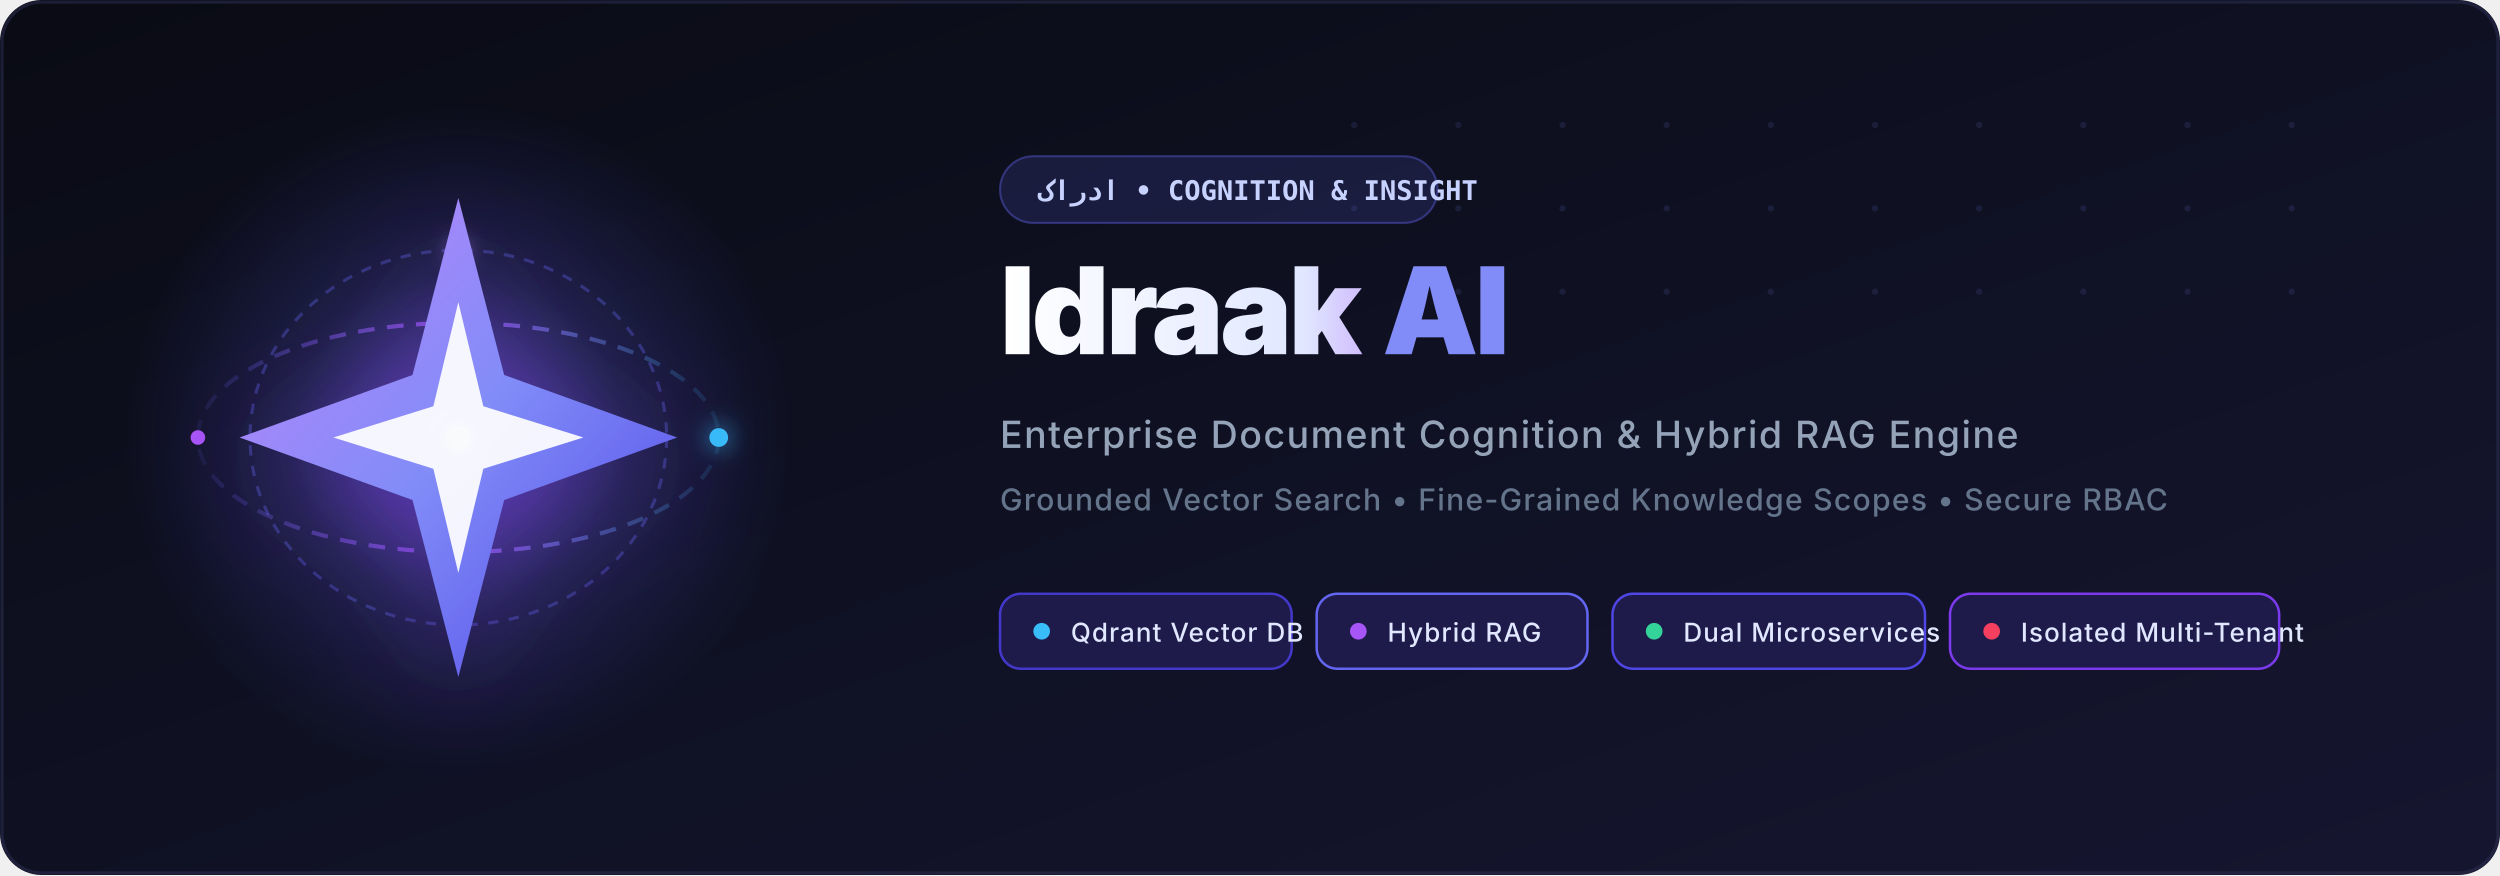
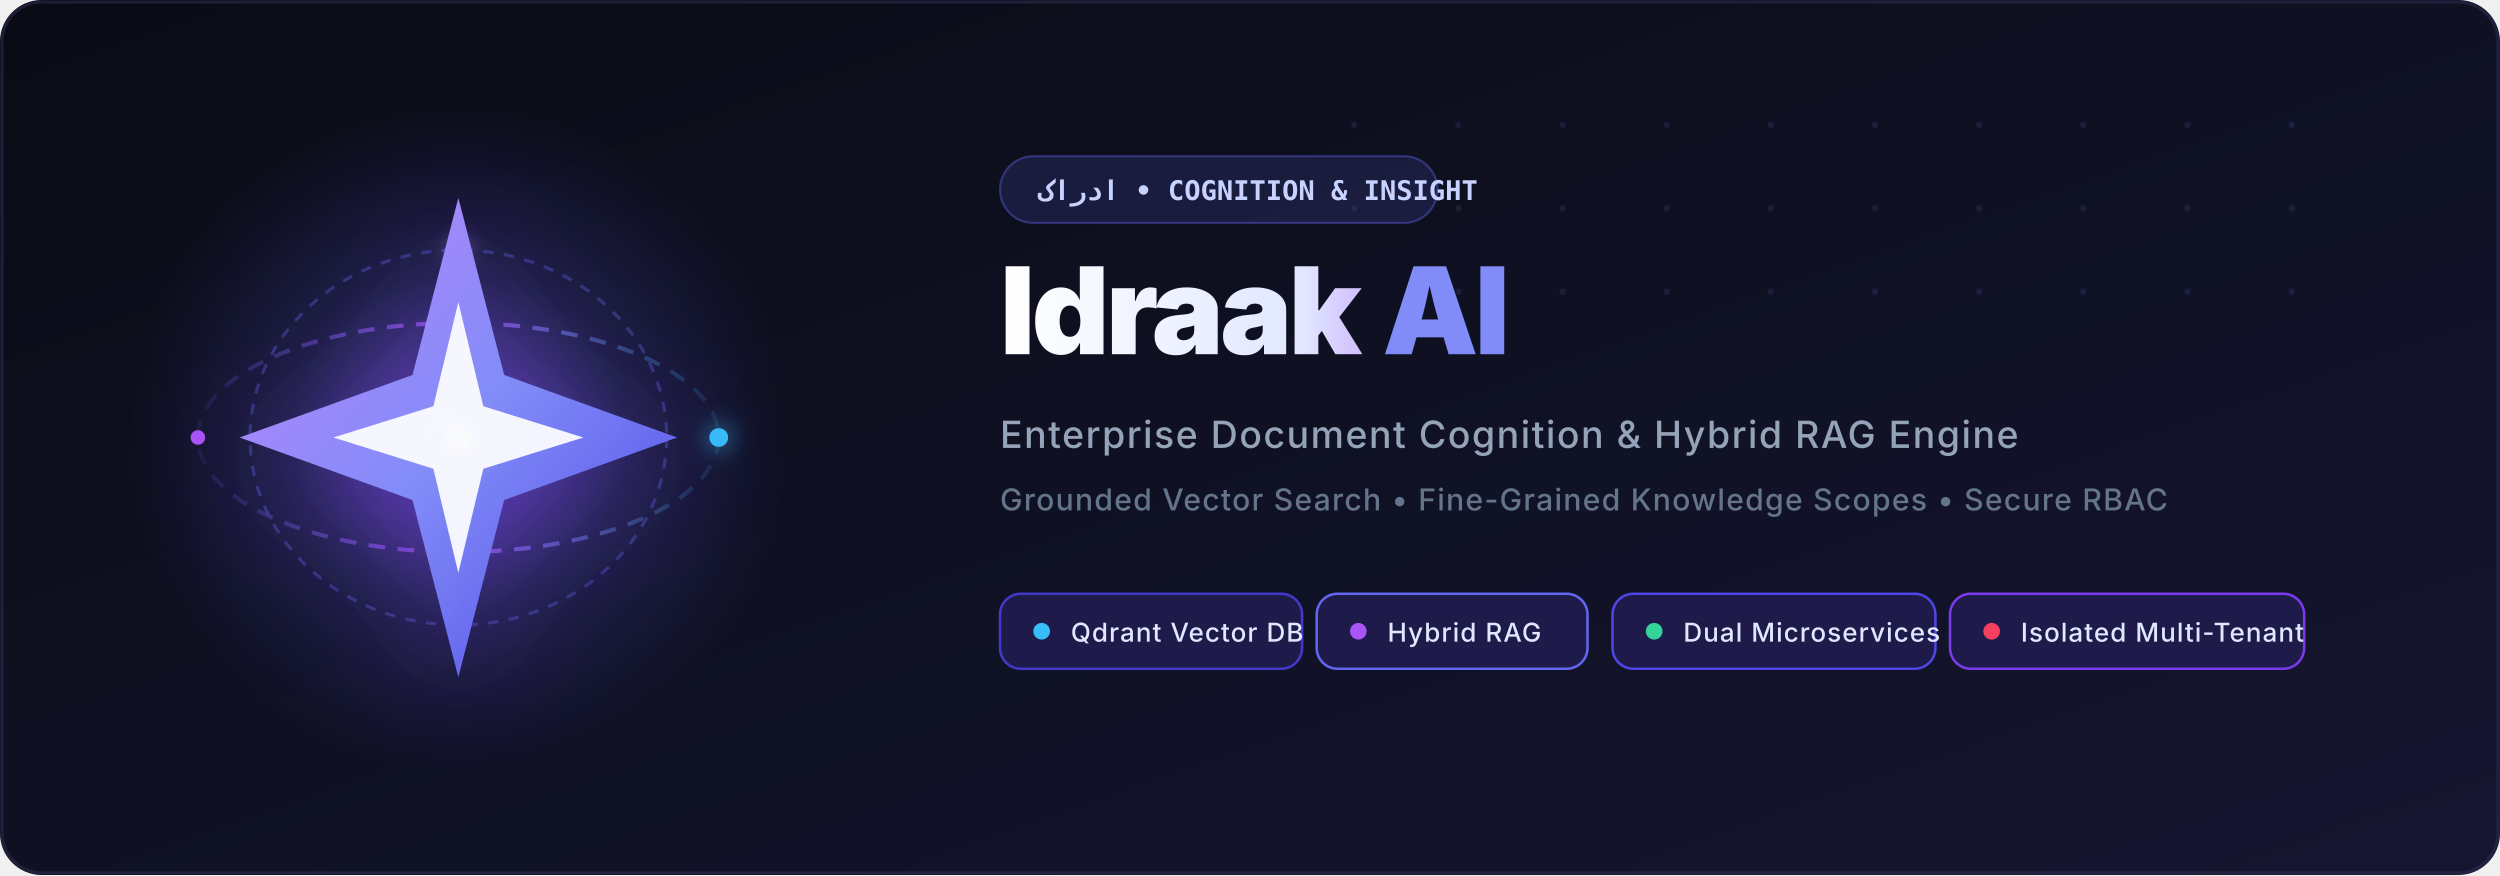
<svg xmlns="http://www.w3.org/2000/svg" viewBox="0 0 1200 420" width="100%" height="100%">
  <defs>
    <linearGradient id="bgGrad" x1="0%" y1="0%" x2="100%" y2="100%">
      <stop offset="0%" stop-color="#0a0b14" />
      <stop offset="50%" stop-color="#0f1123" />
      <stop offset="100%" stop-color="#161530" />
    </linearGradient>
    <radialGradient id="starGlow" cx="50%" cy="50%" r="50%">
      <stop offset="0%" stop-color="#8b5cf6" stop-opacity="0.65" />
      <stop offset="50%" stop-color="#6366f1" stop-opacity="0.2" />
      <stop offset="100%" stop-color="#4f46e5" stop-opacity="0" />
    </radialGradient>
    <linearGradient id="textGrad" x1="0%" y1="0%" x2="100%" y2="0%">
      <stop offset="0%" stop-color="#ffffff" />
      <stop offset="60%" stop-color="#e0e7ff" />
      <stop offset="100%" stop-color="#a855f7" />
    </linearGradient>
    <linearGradient id="emblemGrad" x1="0%" y1="0%" x2="100%" y2="100%">
      <stop offset="0%" stop-color="#c084fc" />
      <stop offset="50%" stop-color="#818cf8" />
      <stop offset="100%" stop-color="#4f46e5" />
    </linearGradient>
    <linearGradient id="orbitGrad" x1="0%" y1="0%" x2="100%" y2="0%">
      <stop offset="0%" stop-color="#6366f1" stop-opacity="0.1" />
      <stop offset="50%" stop-color="#a855f7" stop-opacity="0.8" />
      <stop offset="100%" stop-color="#38bdf8" stop-opacity="0.1" />
    </linearGradient>
    <style>
      @keyframes pulse {
        0%, 100% { transform: scale(1); opacity: 0.6; }
        50% { transform: scale(1.18); opacity: 0.95; }
      }
      @keyframes spinOrbit {
        from { transform: rotate(0deg); }
        to { transform: rotate(360deg); }
      }
      @keyframes counterSpin {
        from { transform: rotate(360deg); }
        to { transform: rotate(0deg); }
      }
      @keyframes floatEffect {
        0%, 100% { transform: translateY(0px); }
        50% { transform: translateY(-8px); }
      }
      @keyframes textShimmer {
        0%, 100% { opacity: 0.9; }
        50% { opacity: 1; }
      }
      .bg-glow {
        animation: pulse 5s ease-in-out infinite;
        transform-origin: 220px 210px;
      }
      .floating-emblem {
        animation: floatEffect 4s ease-in-out infinite;
      }
      .orbit-ring {
        animation: spinOrbit 14s linear infinite;
        transform-origin: 220px 210px;
      }
      .orbit-ring-reverse {
        animation: counterSpin 20s linear infinite;
        transform-origin: 220px 210px;
      }
      .title-text {
        font-family: 'DM Sans', 'Inter', -apple-system, system-ui, sans-serif;
        font-weight: 850;
        letter-spacing: -0.03em;
        animation: textShimmer 3s ease-in-out infinite;
      }
      .sub-text {
        font-family: 'Inter', -apple-system, system-ui, sans-serif;
        font-weight: 500;
        letter-spacing: 0.04em;
      }
      .tag-text {
        font-family: 'SFMono-Regular', Consolas, monospace;
        font-weight: 600;
      }
    </style>
  </defs>
  <rect width="1200" height="420" rx="20" fill="url(#bgGrad)" />
  <rect width="1198" height="418" x="1" y="1" rx="19" fill="none" stroke="#2a2c4e" stroke-width="1.5" stroke-opacity="0.6" />
  <g opacity="0.12" fill="#818cf8">
    <circle cx="650" cy="60" r="1.5" />
    <circle cx="700" cy="60" r="1.5" />
    <circle cx="750" cy="60" r="1.5" />
    <circle cx="800" cy="60" r="1.5" />
    <circle cx="850" cy="60" r="1.5" />
    <circle cx="900" cy="60" r="1.5" />
    <circle cx="950" cy="60" r="1.5" />
    <circle cx="1000" cy="60" r="1.5" />
    <circle cx="1050" cy="60" r="1.5" />
    <circle cx="1100" cy="60" r="1.5" />
    <circle cx="650" cy="100" r="1.5" />
    <circle cx="700" cy="100" r="1.5" />
    <circle cx="750" cy="100" r="1.5" />
    <circle cx="800" cy="100" r="1.5" />
    <circle cx="850" cy="100" r="1.5" />
    <circle cx="900" cy="100" r="1.5" />
    <circle cx="950" cy="100" r="1.5" />
    <circle cx="1000" cy="100" r="1.5" />
    <circle cx="1050" cy="100" r="1.5" />
    <circle cx="1100" cy="100" r="1.5" />
    <circle cx="650" cy="140" r="1.5" />
    <circle cx="700" cy="140" r="1.5" />
    <circle cx="750" cy="140" r="1.5" />
    <circle cx="800" cy="140" r="1.5" />
    <circle cx="850" cy="140" r="1.5" />
    <circle cx="900" cy="140" r="1.5" />
    <circle cx="950" cy="140" r="1.5" />
    <circle cx="1000" cy="140" r="1.5" />
    <circle cx="1050" cy="140" r="1.5" />
    <circle cx="1100" cy="140" r="1.5" />
  </g>
  <circle cx="220" cy="210" r="160" fill="url(#starGlow)" class="bg-glow" />
  <g class="orbit-ring">
    <ellipse cx="220" cy="210" rx="125" ry="55" fill="none" stroke="url(#orbitGrad)" stroke-width="2" stroke-dasharray="8 6" />
    <circle cx="345" cy="210" r="4.5" fill="#38bdf8" filter="drop-shadow(0 0 6px #38bdf8)" />
    <circle cx="95" cy="210" r="3.5" fill="#a855f7" />
  </g>
  <g class="orbit-ring-reverse">
    <ellipse cx="220" cy="210" rx="100" ry="90" fill="none" stroke="#6366f1" stroke-width="1.5" stroke-opacity="0.35" stroke-dasharray="5 5" />
    <circle cx="220" cy="120" r="4" fill="#c084fc" filter="drop-shadow(0 0 5px #c084fc)" />
  </g>
  <g class="floating-emblem">
    <path d="M220 95 L242 180 L325 210 L242 240 L220 325 L198 240 L115 210 L198 180 Z" fill="url(#emblemGrad)" filter="drop-shadow(0 12px 28px rgba(124, 58, 237, 0.45))" />
    <path d="M220 145 L232 195 L280 210 L232 225 L220 275 L208 225 L160 210 L208 195 Z" fill="#ffffff" opacity="0.92" />
    <circle cx="220" cy="210" r="6" fill="#f8fafc" filter="drop-shadow(0 0 8px #ffffff)" />
  </g>
  <g transform="translate(480, 75)">
    <rect width="210" height="32" rx="16" fill="rgba(99, 102, 241, 0.15)" stroke="#6366f1" stroke-opacity="0.4" />
    <text x="18" y="21" fill="#c7d2fe" font-size="13" class="tag-text">ادراک • COGNITION &amp; INSIGHT</text>
  </g>
  <text x="480" y="170" fill="url(#textGrad)" font-size="58" class="title-text">
    Idraak <tspan fill="#818cf8">AI</tspan>
  </text>
  <text x="480" y="215" fill="#94a3b8" font-size="18" class="sub-text">
    Enterprise Document Cognition &amp; Hybrid RAG Engine
  </text>
  <text x="480" y="245" fill="#64748b" font-size="14.5" class="sub-text">
    Grounded Vector Search • Fine-Grained Knowledge Scopes • Secure RBAC
  </text>
  <g transform="translate(480, 285)">
    <g transform="translate(0, 0)">
-       <rect width="140" height="36" rx="10" fill="#1e1b4b" stroke="#4338ca" stroke-width="1.2" />
+       <rect width="145" height="36" rx="10" fill="#1e1b4b" stroke="#4338ca" stroke-width="1.2" />
      <circle cx="20" cy="18" r="4" fill="#38bdf8" />
      <text x="34" y="23" fill="#e0e7ff" font-size="12.5" class="sub-text">Qdrant Vector DB</text>
    </g>
    <g transform="translate(152, 0)">
      <rect width="130" height="36" rx="10" fill="#1e1b4b" stroke="#6366f1" stroke-width="1.2" />
      <circle cx="20" cy="18" r="4" fill="#a855f7" />
      <text x="34" y="23" fill="#e0e7ff" font-size="12.5" class="sub-text">Hybrid RAG</text>
    </g>
    <g transform="translate(294, 0)">
-       <rect width="150" height="36" rx="10" fill="#1e1b4b" stroke="#4f46e5" stroke-width="1.2" />
+       <rect width="155" height="36" rx="10" fill="#1e1b4b" stroke="#4f46e5" stroke-width="1.2" />
      <circle cx="20" cy="18" r="4" fill="#34d399" />
      <text x="34" y="23" fill="#e0e7ff" font-size="12.5" class="sub-text">Dual Microservices</text>
    </g>
    <g transform="translate(456, 0)">
-       <rect width="158" height="36" rx="10" fill="#1e1b4b" stroke="#7c3aed" stroke-width="1.2" />
+       <rect width="170" height="36" rx="10" fill="#1e1b4b" stroke="#7c3aed" stroke-width="1.2" />
      <circle cx="20" cy="18" r="4" fill="#f43f5e" />
      <text x="34" y="23" fill="#e0e7ff" font-size="12.5" class="sub-text">Isolated Multi-Tenant</text>
    </g>
  </g>
</svg>
